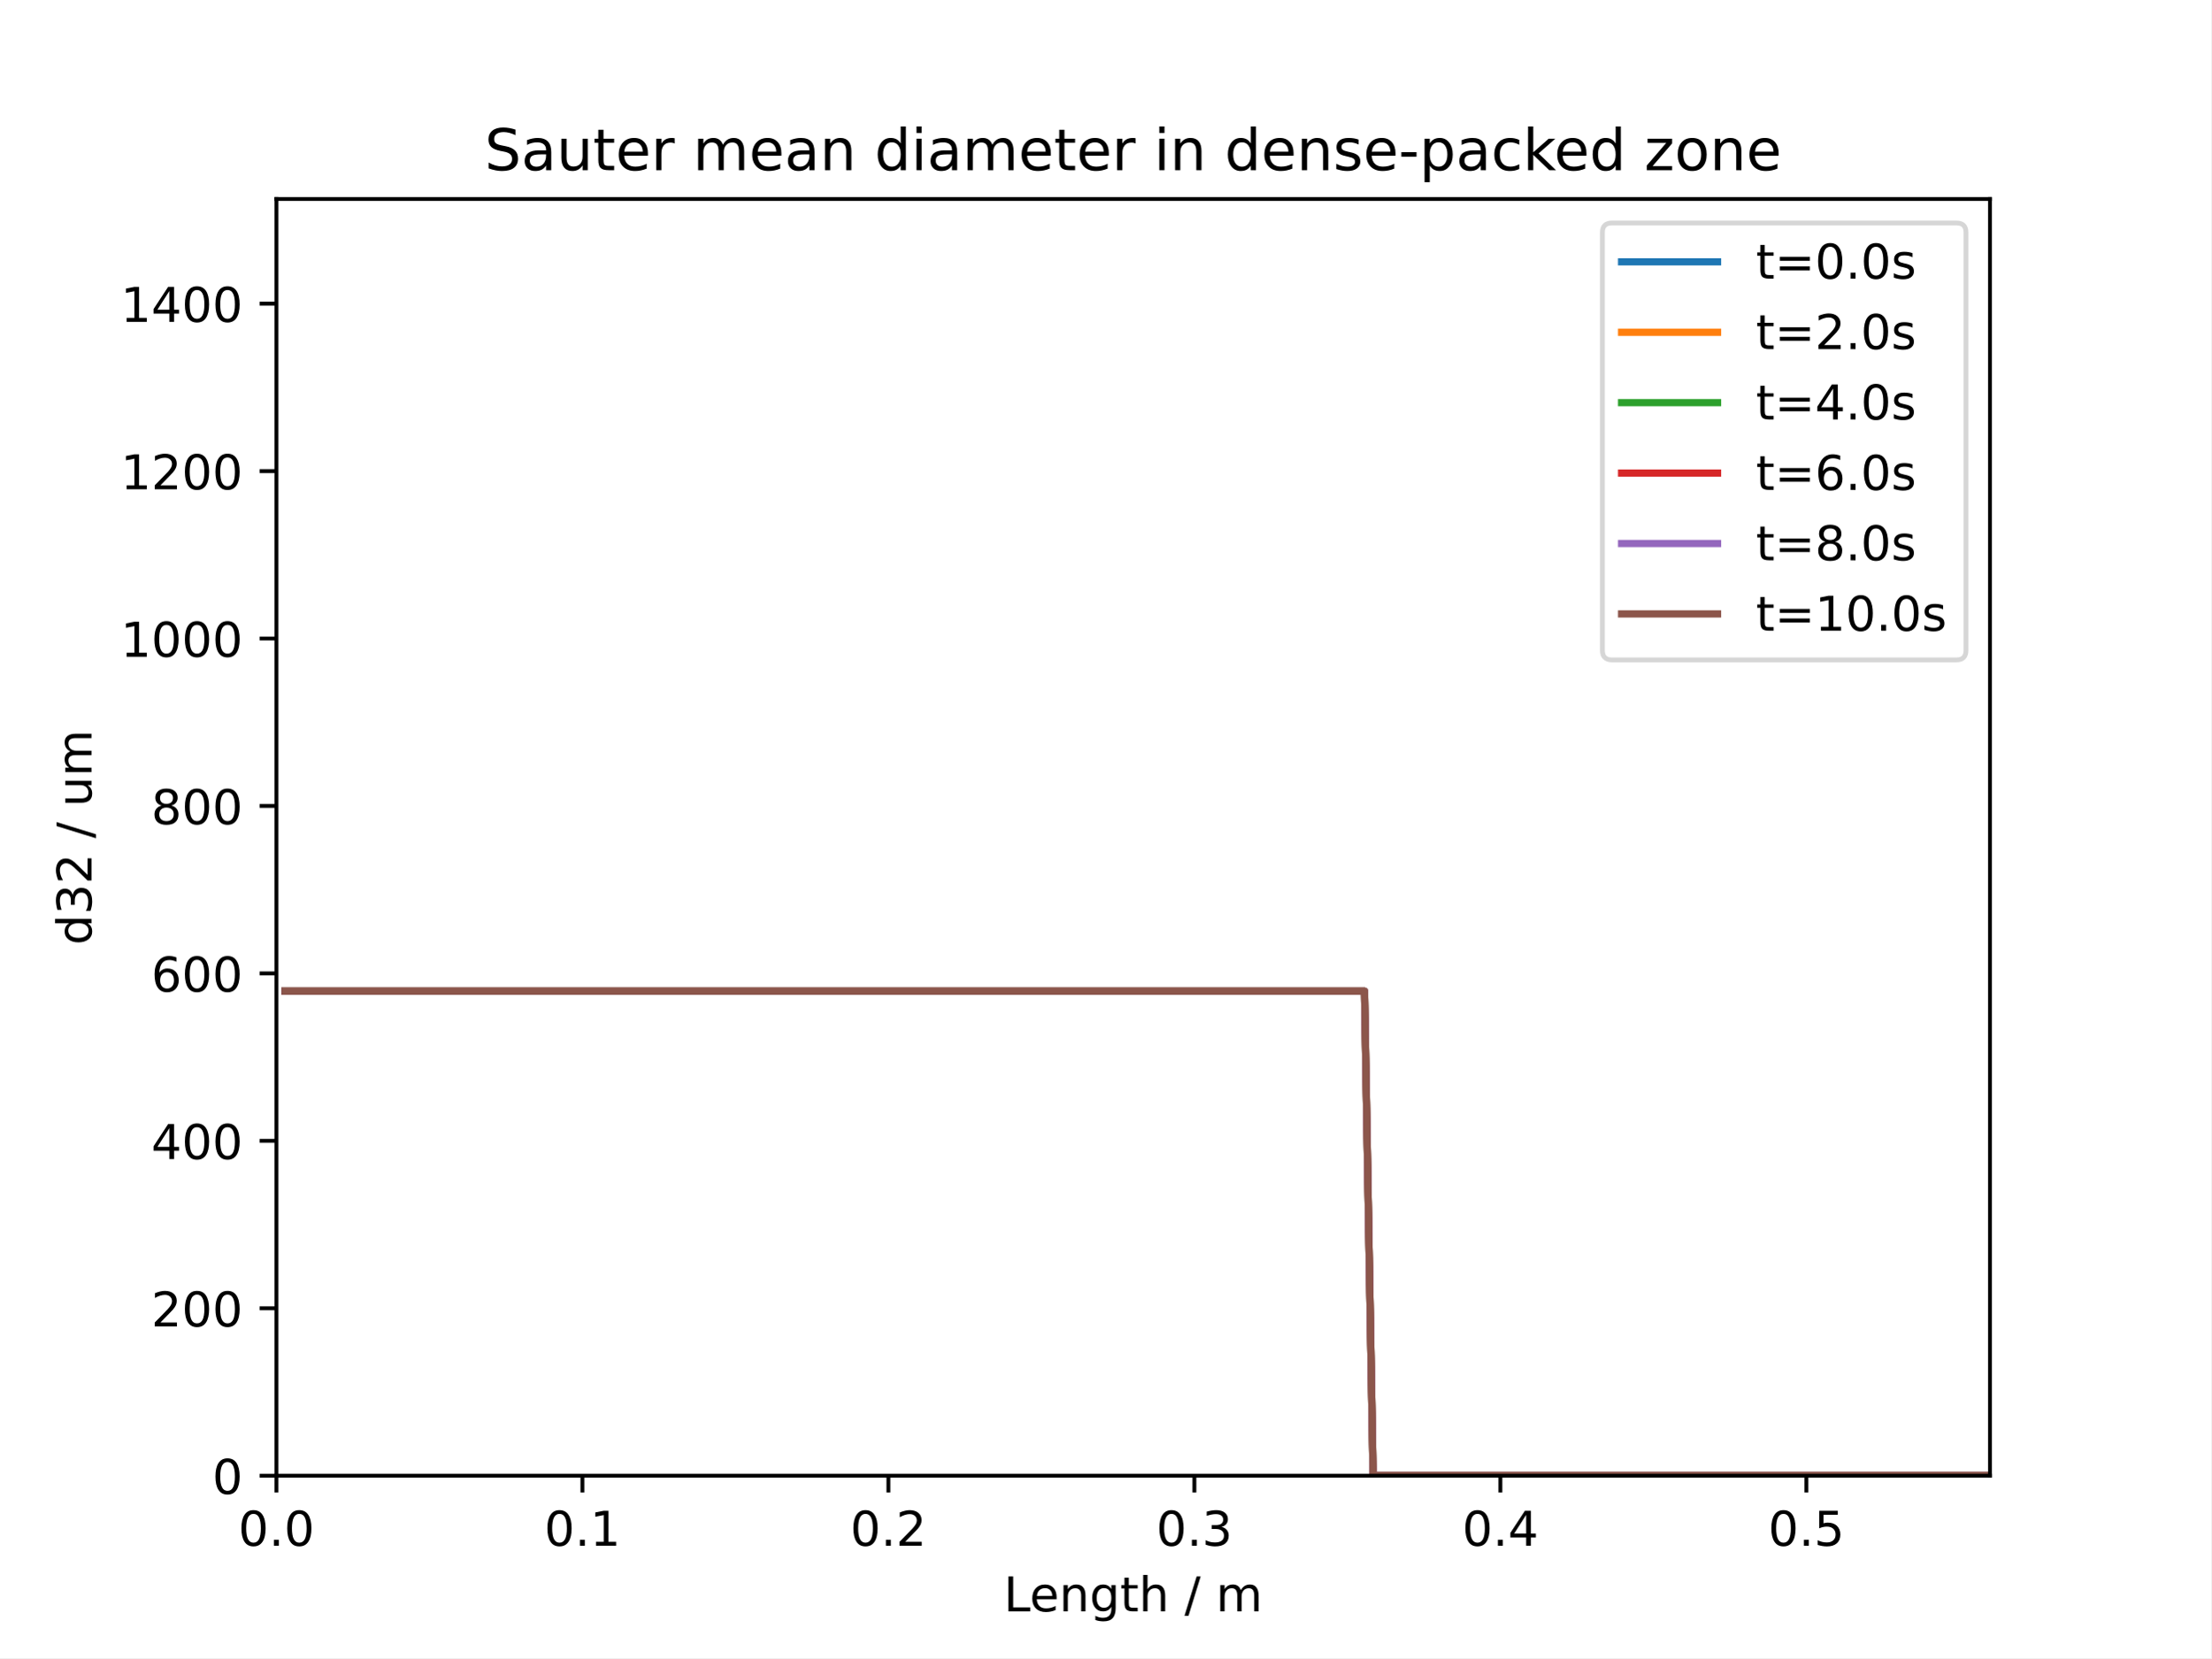
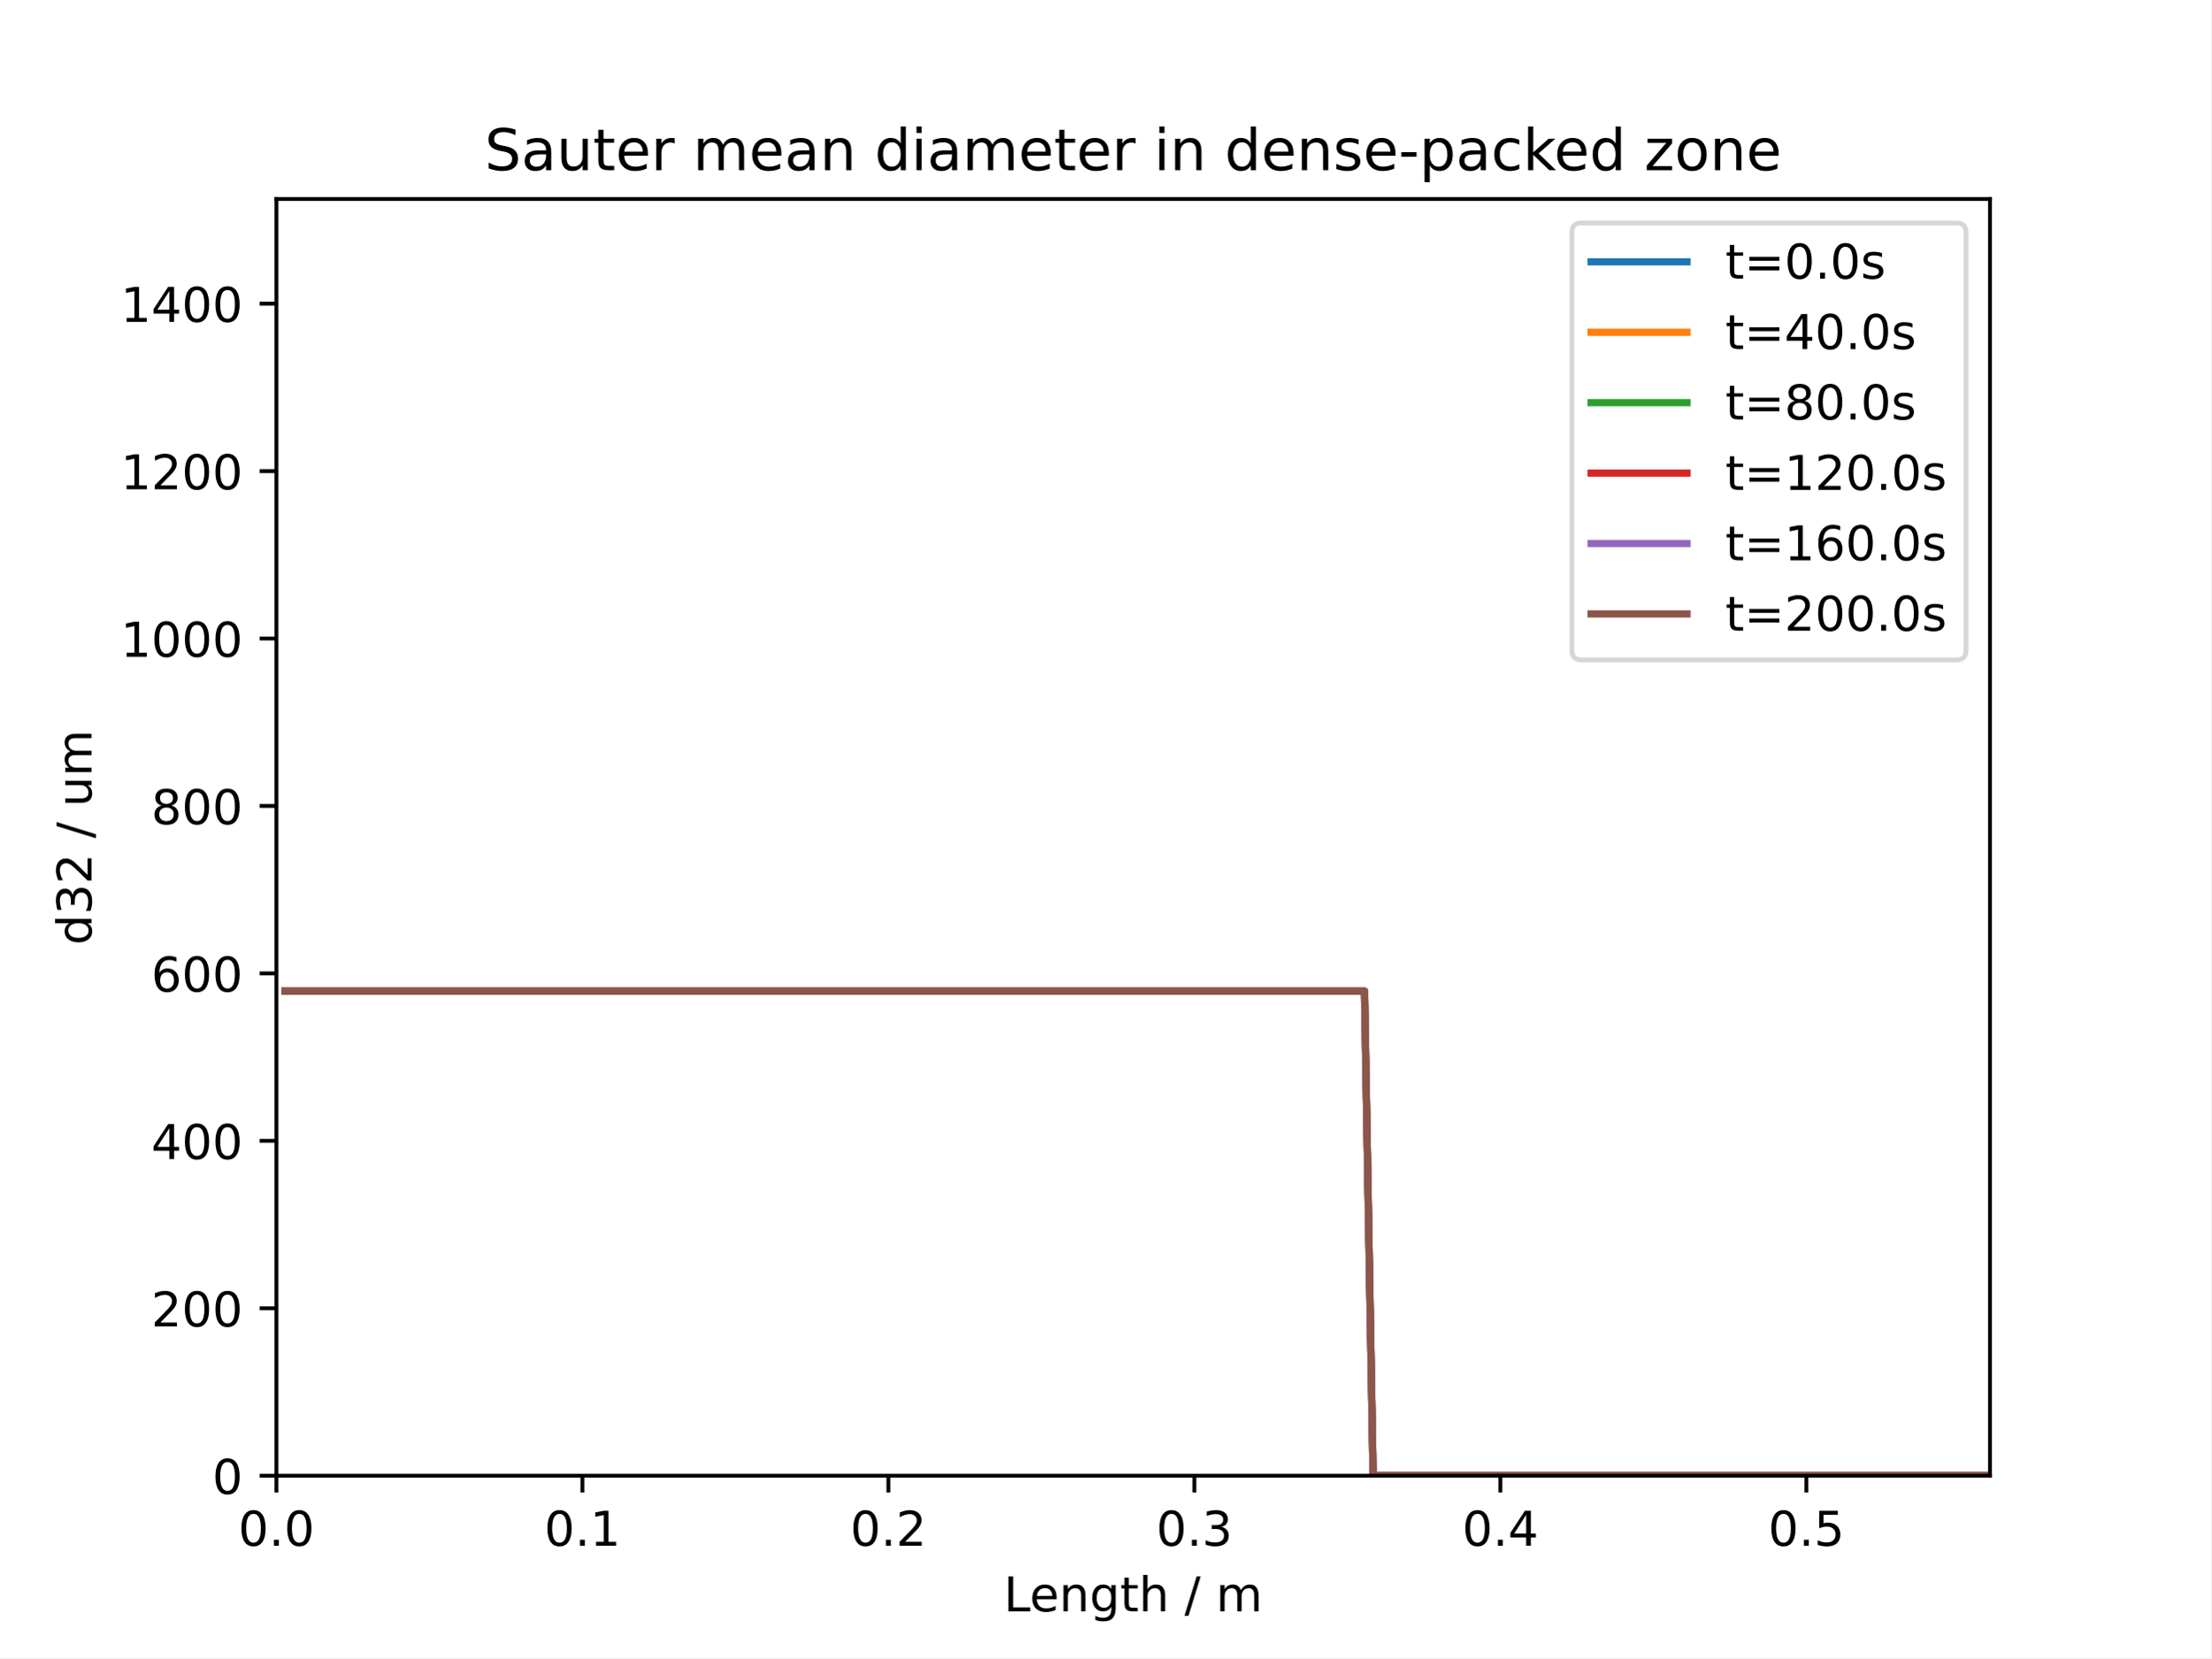
<svg xmlns="http://www.w3.org/2000/svg" xmlns:xlink="http://www.w3.org/1999/xlink" width="460.8pt" height="345.6pt" viewBox="0 0 460.8 345.6" version="1.1">
  <defs>
    <style type="text/css">*{stroke-linejoin: round; stroke-linecap: butt}</style>
  </defs>
  <g id="figure_1">
    <g id="patch_1">
      <path d="M 0 345.6  L 460.8 345.6  L 460.8 0  L 0 0  z " style="fill: #ffffff" />
    </g>
    <g id="axes_1">
      <g id="patch_2">
        <path d="M 57.6 307.584  L 414.72 307.584  L 414.72 41.472  L 57.6 41.472  z " style="fill: #ffffff" />
      </g>
      <g id="matplotlib.axis_1">
        <g id="xtick_1">
          <g id="line2d_1">
            <defs>
-               <path id="mfa305359f3" d="M 0 0  L 0 3.5  " style="stroke: #000000; stroke-width: 0.8" />
+               <path id="m30da21febd" d="M 0 0  L 0 3.5  " style="stroke: #000000; stroke-width: 0.8" />
            </defs>
            <g>
-               <use xlink:href="#mfa305359f3" x="57.6" y="307.584" style="stroke: #000000; stroke-width: 0.8" />
+               <use xlink:href="#m30da21febd" x="57.6" y="307.584" style="stroke: #000000; stroke-width: 0.8" />
            </g>
          </g>
          <g id="text_1">
            <g transform="translate(49.64844 322.1824) scale(0.1 -0.1)">
              <defs>
                <path id="DejaVuSans-30" d="M 2034 4250  Q 1547 4250 1301 3770  Q 1056 3291 1056 2328  Q 1056 1369 1301 889  Q 1547 409 2034 409  Q 2525 409 2770 889  Q 3016 1369 3016 2328  Q 3016 3291 2770 3770  Q 2525 4250 2034 4250  z M 2034 4750  Q 2819 4750 3233 4129  Q 3647 3509 3647 2328  Q 3647 1150 3233 529  Q 2819 -91 2034 -91  Q 1250 -91 836 529  Q 422 1150 422 2328  Q 422 3509 836 4129  Q 1250 4750 2034 4750  z " transform="scale(0.015625)" />
                <path id="DejaVuSans-2e" d="M 684 794  L 1344 794  L 1344 0  L 684 0  L 684 794  z " transform="scale(0.015625)" />
              </defs>
              <use xlink:href="#DejaVuSans-30" />
              <use xlink:href="#DejaVuSans-2e" x="63.623" />
              <use xlink:href="#DejaVuSans-30" x="95.41" />
            </g>
          </g>
        </g>
        <g id="xtick_2">
          <g id="line2d_2">
            <g>
-               <use xlink:href="#mfa305359f3" x="121.371" y="307.584" style="stroke: #000000; stroke-width: 0.8" />
+               <use xlink:href="#m30da21febd" x="121.371" y="307.584" style="stroke: #000000; stroke-width: 0.8" />
            </g>
          </g>
          <g id="text_2">
            <g transform="translate(113.4199 322.1824) scale(0.1 -0.1)">
              <defs>
                <path id="DejaVuSans-31" d="M 794 531  L 1825 531  L 1825 4091  L 703 3866  L 703 4441  L 1819 4666  L 2450 4666  L 2450 531  L 3481 531  L 3481 0  L 794 0  L 794 531  z " transform="scale(0.015625)" />
              </defs>
              <use xlink:href="#DejaVuSans-30" />
              <use xlink:href="#DejaVuSans-2e" x="63.623" />
              <use xlink:href="#DejaVuSans-31" x="95.41" />
            </g>
          </g>
        </g>
        <g id="xtick_3">
          <g id="line2d_3">
            <g>
-               <use xlink:href="#mfa305359f3" x="185.143" y="307.584" style="stroke: #000000; stroke-width: 0.8" />
+               <use xlink:href="#m30da21febd" x="185.143" y="307.584" style="stroke: #000000; stroke-width: 0.8" />
            </g>
          </g>
          <g id="text_3">
            <g transform="translate(177.1913 322.1824) scale(0.1 -0.1)">
              <defs>
                <path id="DejaVuSans-32" d="M 1228 531  L 3431 531  L 3431 0  L 469 0  L 469 531  Q 828 903 1448 1529  Q 2069 2156 2228 2338  Q 2531 2678 2651 2914  Q 2772 3150 2772 3378  Q 2772 3750 2511 3984  Q 2250 4219 1831 4219  Q 1534 4219 1204 4116  Q 875 4013 500 3803  L 500 4441  Q 881 4594 1212 4672  Q 1544 4750 1819 4750  Q 2544 4750 2975 4387  Q 3406 4025 3406 3419  Q 3406 3131 3298 2873  Q 3191 2616 2906 2266  Q 2828 2175 2409 1742  Q 1991 1309 1228 531  z " transform="scale(0.015625)" />
              </defs>
              <use xlink:href="#DejaVuSans-30" />
              <use xlink:href="#DejaVuSans-2e" x="63.623" />
              <use xlink:href="#DejaVuSans-32" x="95.41" />
            </g>
          </g>
        </g>
        <g id="xtick_4">
          <g id="line2d_4">
            <g>
-               <use xlink:href="#mfa305359f3" x="248.914" y="307.584" style="stroke: #000000; stroke-width: 0.8" />
+               <use xlink:href="#m30da21febd" x="248.914" y="307.584" style="stroke: #000000; stroke-width: 0.8" />
            </g>
          </g>
          <g id="text_4">
            <g transform="translate(240.9627 322.1824) scale(0.1 -0.1)">
              <defs>
                <path id="DejaVuSans-33" d="M 2597 2516  Q 3050 2419 3304 2112  Q 3559 1806 3559 1356  Q 3559 666 3084 287  Q 2609 -91 1734 -91  Q 1441 -91 1130 -33  Q 819 25 488 141  L 488 750  Q 750 597 1062 519  Q 1375 441 1716 441  Q 2309 441 2620 675  Q 2931 909 2931 1356  Q 2931 1769 2642 2001  Q 2353 2234 1838 2234  L 1294 2234  L 1294 2753  L 1863 2753  Q 2328 2753 2575 2939  Q 2822 3125 2822 3475  Q 2822 3834 2567 4026  Q 2313 4219 1838 4219  Q 1578 4219 1281 4162  Q 984 4106 628 3988  L 628 4550  Q 988 4650 1302 4700  Q 1616 4750 1894 4750  Q 2613 4750 3031 4423  Q 3450 4097 3450 3541  Q 3450 3153 3228 2886  Q 3006 2619 2597 2516  z " transform="scale(0.015625)" />
              </defs>
              <use xlink:href="#DejaVuSans-30" />
              <use xlink:href="#DejaVuSans-2e" x="63.623" />
              <use xlink:href="#DejaVuSans-33" x="95.41" />
            </g>
          </g>
        </g>
        <g id="xtick_5">
          <g id="line2d_5">
            <g>
-               <use xlink:href="#mfa305359f3" x="312.686" y="307.584" style="stroke: #000000; stroke-width: 0.8" />
+               <use xlink:href="#m30da21febd" x="312.686" y="307.584" style="stroke: #000000; stroke-width: 0.8" />
            </g>
          </g>
          <g id="text_5">
            <g transform="translate(304.7342 322.1824) scale(0.1 -0.1)">
              <defs>
                <path id="DejaVuSans-34" d="M 2419 4116  L 825 1625  L 2419 1625  L 2419 4116  z M 2253 4666  L 3047 4666  L 3047 1625  L 3713 1625  L 3713 1100  L 3047 1100  L 3047 0  L 2419 0  L 2419 1100  L 313 1100  L 313 1709  L 2253 4666  z " transform="scale(0.015625)" />
              </defs>
              <use xlink:href="#DejaVuSans-30" />
              <use xlink:href="#DejaVuSans-2e" x="63.623" />
              <use xlink:href="#DejaVuSans-34" x="95.41" />
            </g>
          </g>
        </g>
        <g id="xtick_6">
          <g id="line2d_6">
            <g>
-               <use xlink:href="#mfa305359f3" x="376.457" y="307.584" style="stroke: #000000; stroke-width: 0.8" />
+               <use xlink:href="#m30da21febd" x="376.457" y="307.584" style="stroke: #000000; stroke-width: 0.8" />
            </g>
          </g>
          <g id="text_6">
            <g transform="translate(368.5056 322.1824) scale(0.1 -0.1)">
              <defs>
                <path id="DejaVuSans-35" d="M 691 4666  L 3169 4666  L 3169 4134  L 1269 4134  L 1269 2991  Q 1406 3038 1543 3061  Q 1681 3084 1819 3084  Q 2600 3084 3056 2656  Q 3513 2228 3513 1497  Q 3513 744 3044 326  Q 2575 -91 1722 -91  Q 1428 -91 1123 -41  Q 819 9 494 109  L 494 744  Q 775 591 1075 516  Q 1375 441 1709 441  Q 2250 441 2565 725  Q 2881 1009 2881 1497  Q 2881 1984 2565 2268  Q 2250 2553 1709 2553  Q 1456 2553 1204 2497  Q 953 2441 691 2322  L 691 4666  z " transform="scale(0.015625)" />
              </defs>
              <use xlink:href="#DejaVuSans-30" />
              <use xlink:href="#DejaVuSans-2e" x="63.623" />
              <use xlink:href="#DejaVuSans-35" x="95.41" />
            </g>
          </g>
        </g>
        <g id="text_7">
          <g transform="translate(209.1803 335.8606) scale(0.1 -0.1)">
            <defs>
              <path id="DejaVuSans-4c" d="M 628 4666  L 1259 4666  L 1259 531  L 3531 531  L 3531 0  L 628 0  L 628 4666  z " transform="scale(0.015625)" />
              <path id="DejaVuSans-65" d="M 3597 1894  L 3597 1613  L 953 1613  Q 991 1019 1311 708  Q 1631 397 2203 397  Q 2534 397 2845 478  Q 3156 559 3463 722  L 3463 178  Q 3153 47 2828 -22  Q 2503 -91 2169 -91  Q 1331 -91 842 396  Q 353 884 353 1716  Q 353 2575 817 3079  Q 1281 3584 2069 3584  Q 2775 3584 3186 3129  Q 3597 2675 3597 1894  z M 3022 2063  Q 3016 2534 2758 2815  Q 2500 3097 2075 3097  Q 1594 3097 1305 2825  Q 1016 2553 972 2059  L 3022 2063  z " transform="scale(0.015625)" />
              <path id="DejaVuSans-6e" d="M 3513 2113  L 3513 0  L 2938 0  L 2938 2094  Q 2938 2591 2744 2837  Q 2550 3084 2163 3084  Q 1697 3084 1428 2787  Q 1159 2491 1159 1978  L 1159 0  L 581 0  L 581 3500  L 1159 3500  L 1159 2956  Q 1366 3272 1645 3428  Q 1925 3584 2291 3584  Q 2894 3584 3203 3211  Q 3513 2838 3513 2113  z " transform="scale(0.015625)" />
              <path id="DejaVuSans-67" d="M 2906 1791  Q 2906 2416 2648 2759  Q 2391 3103 1925 3103  Q 1463 3103 1205 2759  Q 947 2416 947 1791  Q 947 1169 1205 825  Q 1463 481 1925 481  Q 2391 481 2648 825  Q 2906 1169 2906 1791  z M 3481 434  Q 3481 -459 3084 -895  Q 2688 -1331 1869 -1331  Q 1566 -1331 1297 -1286  Q 1028 -1241 775 -1147  L 775 -588  Q 1028 -725 1275 -790  Q 1522 -856 1778 -856  Q 2344 -856 2625 -561  Q 2906 -266 2906 331  L 2906 616  Q 2728 306 2450 153  Q 2172 0 1784 0  Q 1141 0 747 490  Q 353 981 353 1791  Q 353 2603 747 3093  Q 1141 3584 1784 3584  Q 2172 3584 2450 3431  Q 2728 3278 2906 2969  L 2906 3500  L 3481 3500  L 3481 434  z " transform="scale(0.015625)" />
              <path id="DejaVuSans-74" d="M 1172 4494  L 1172 3500  L 2356 3500  L 2356 3053  L 1172 3053  L 1172 1153  Q 1172 725 1289 603  Q 1406 481 1766 481  L 2356 481  L 2356 0  L 1766 0  Q 1100 0 847 248  Q 594 497 594 1153  L 594 3053  L 172 3053  L 172 3500  L 594 3500  L 594 4494  L 1172 4494  z " transform="scale(0.015625)" />
              <path id="DejaVuSans-68" d="M 3513 2113  L 3513 0  L 2938 0  L 2938 2094  Q 2938 2591 2744 2837  Q 2550 3084 2163 3084  Q 1697 3084 1428 2787  Q 1159 2491 1159 1978  L 1159 0  L 581 0  L 581 4863  L 1159 4863  L 1159 2956  Q 1366 3272 1645 3428  Q 1925 3584 2291 3584  Q 2894 3584 3203 3211  Q 3513 2838 3513 2113  z " transform="scale(0.015625)" />
              <path id="DejaVuSans-20" transform="scale(0.015625)" />
              <path id="DejaVuSans-2f" d="M 1625 4666  L 2156 4666  L 531 -594  L 0 -594  L 1625 4666  z " transform="scale(0.015625)" />
              <path id="DejaVuSans-6d" d="M 3328 2828  Q 3544 3216 3844 3400  Q 4144 3584 4550 3584  Q 5097 3584 5394 3201  Q 5691 2819 5691 2113  L 5691 0  L 5113 0  L 5113 2094  Q 5113 2597 4934 2840  Q 4756 3084 4391 3084  Q 3944 3084 3684 2787  Q 3425 2491 3425 1978  L 3425 0  L 2847 0  L 2847 2094  Q 2847 2600 2669 2842  Q 2491 3084 2119 3084  Q 1678 3084 1418 2786  Q 1159 2488 1159 1978  L 1159 0  L 581 0  L 581 3500  L 1159 3500  L 1159 2956  Q 1356 3278 1631 3431  Q 1906 3584 2284 3584  Q 2666 3584 2933 3390  Q 3200 3197 3328 2828  z " transform="scale(0.015625)" />
            </defs>
            <use xlink:href="#DejaVuSans-4c" />
            <use xlink:href="#DejaVuSans-65" x="53.963" />
            <use xlink:href="#DejaVuSans-6e" x="115.486" />
            <use xlink:href="#DejaVuSans-67" x="178.865" />
            <use xlink:href="#DejaVuSans-74" x="242.342" />
            <use xlink:href="#DejaVuSans-68" x="281.551" />
            <use xlink:href="#DejaVuSans-20" x="344.93" />
            <use xlink:href="#DejaVuSans-2f" x="376.717" />
            <use xlink:href="#DejaVuSans-20" x="410.408" />
            <use xlink:href="#DejaVuSans-6d" x="442.195" />
          </g>
        </g>
      </g>
      <g id="matplotlib.axis_2">
        <g id="ytick_1">
          <g id="line2d_7">
            <defs>
-               <path id="m531a32a54c" d="M 0 0  L -3.5 0  " style="stroke: #000000; stroke-width: 0.8" />
+               <path id="mb4cc6df558" d="M 0 0  L -3.5 0  " style="stroke: #000000; stroke-width: 0.8" />
            </defs>
            <g>
-               <use xlink:href="#m531a32a54c" x="57.6" y="307.584" style="stroke: #000000; stroke-width: 0.8" />
+               <use xlink:href="#mb4cc6df558" x="57.6" y="307.584" style="stroke: #000000; stroke-width: 0.8" />
            </g>
          </g>
          <g id="text_8">
            <g transform="translate(44.2375 311.3832) scale(0.1 -0.1)">
              <use xlink:href="#DejaVuSans-30" />
            </g>
          </g>
        </g>
        <g id="ytick_2">
          <g id="line2d_8">
            <g>
-               <use xlink:href="#m531a32a54c" x="57.6" y="272.684" style="stroke: #000000; stroke-width: 0.8" />
+               <use xlink:href="#mb4cc6df558" x="57.6" y="272.684" style="stroke: #000000; stroke-width: 0.8" />
            </g>
          </g>
          <g id="text_9">
            <g transform="translate(31.5125 276.4833) scale(0.1 -0.1)">
              <use xlink:href="#DejaVuSans-32" />
              <use xlink:href="#DejaVuSans-30" x="63.623" />
              <use xlink:href="#DejaVuSans-30" x="127.246" />
            </g>
          </g>
        </g>
        <g id="ytick_3">
          <g id="line2d_9">
            <g>
-               <use xlink:href="#m531a32a54c" x="57.6" y="237.784" style="stroke: #000000; stroke-width: 0.8" />
+               <use xlink:href="#mb4cc6df558" x="57.6" y="237.784" style="stroke: #000000; stroke-width: 0.8" />
            </g>
          </g>
          <g id="text_10">
            <g transform="translate(31.5125 241.5833) scale(0.1 -0.1)">
              <use xlink:href="#DejaVuSans-34" />
              <use xlink:href="#DejaVuSans-30" x="63.623" />
              <use xlink:href="#DejaVuSans-30" x="127.246" />
            </g>
          </g>
        </g>
        <g id="ytick_4">
          <g id="line2d_10">
            <g>
-               <use xlink:href="#m531a32a54c" x="57.6" y="202.884" style="stroke: #000000; stroke-width: 0.8" />
+               <use xlink:href="#mb4cc6df558" x="57.6" y="202.884" style="stroke: #000000; stroke-width: 0.8" />
            </g>
          </g>
          <g id="text_11">
            <g transform="translate(31.5125 206.6834) scale(0.1 -0.1)">
              <defs>
                <path id="DejaVuSans-36" d="M 2113 2584  Q 1688 2584 1439 2293  Q 1191 2003 1191 1497  Q 1191 994 1439 701  Q 1688 409 2113 409  Q 2538 409 2786 701  Q 3034 994 3034 1497  Q 3034 2003 2786 2293  Q 2538 2584 2113 2584  z M 3366 4563  L 3366 3988  Q 3128 4100 2886 4159  Q 2644 4219 2406 4219  Q 1781 4219 1451 3797  Q 1122 3375 1075 2522  Q 1259 2794 1537 2939  Q 1816 3084 2150 3084  Q 2853 3084 3261 2657  Q 3669 2231 3669 1497  Q 3669 778 3244 343  Q 2819 -91 2113 -91  Q 1303 -91 875 529  Q 447 1150 447 2328  Q 447 3434 972 4092  Q 1497 4750 2381 4750  Q 2619 4750 2861 4703  Q 3103 4656 3366 4563  z " transform="scale(0.015625)" />
              </defs>
              <use xlink:href="#DejaVuSans-36" />
              <use xlink:href="#DejaVuSans-30" x="63.623" />
              <use xlink:href="#DejaVuSans-30" x="127.246" />
            </g>
          </g>
        </g>
        <g id="ytick_5">
          <g id="line2d_11">
            <g>
-               <use xlink:href="#m531a32a54c" x="57.6" y="167.984" style="stroke: #000000; stroke-width: 0.8" />
+               <use xlink:href="#mb4cc6df558" x="57.6" y="167.984" style="stroke: #000000; stroke-width: 0.8" />
            </g>
          </g>
          <g id="text_12">
            <g transform="translate(31.5125 171.7835) scale(0.1 -0.1)">
              <defs>
                <path id="DejaVuSans-38" d="M 2034 2216  Q 1584 2216 1326 1975  Q 1069 1734 1069 1313  Q 1069 891 1326 650  Q 1584 409 2034 409  Q 2484 409 2743 651  Q 3003 894 3003 1313  Q 3003 1734 2745 1975  Q 2488 2216 2034 2216  z M 1403 2484  Q 997 2584 770 2862  Q 544 3141 544 3541  Q 544 4100 942 4425  Q 1341 4750 2034 4750  Q 2731 4750 3128 4425  Q 3525 4100 3525 3541  Q 3525 3141 3298 2862  Q 3072 2584 2669 2484  Q 3125 2378 3379 2068  Q 3634 1759 3634 1313  Q 3634 634 3220 271  Q 2806 -91 2034 -91  Q 1263 -91 848 271  Q 434 634 434 1313  Q 434 1759 690 2068  Q 947 2378 1403 2484  z M 1172 3481  Q 1172 3119 1398 2916  Q 1625 2713 2034 2713  Q 2441 2713 2670 2916  Q 2900 3119 2900 3481  Q 2900 3844 2670 4047  Q 2441 4250 2034 4250  Q 1625 4250 1398 4047  Q 1172 3844 1172 3481  z " transform="scale(0.015625)" />
              </defs>
              <use xlink:href="#DejaVuSans-38" />
              <use xlink:href="#DejaVuSans-30" x="63.623" />
              <use xlink:href="#DejaVuSans-30" x="127.246" />
            </g>
          </g>
        </g>
        <g id="ytick_6">
          <g id="line2d_12">
            <g>
-               <use xlink:href="#m531a32a54c" x="57.6" y="133.084" style="stroke: #000000; stroke-width: 0.8" />
+               <use xlink:href="#mb4cc6df558" x="57.6" y="133.084" style="stroke: #000000; stroke-width: 0.8" />
            </g>
          </g>
          <g id="text_13">
            <g transform="translate(25.15 136.8835) scale(0.1 -0.1)">
              <use xlink:href="#DejaVuSans-31" />
              <use xlink:href="#DejaVuSans-30" x="63.623" />
              <use xlink:href="#DejaVuSans-30" x="127.246" />
              <use xlink:href="#DejaVuSans-30" x="190.869" />
            </g>
          </g>
        </g>
        <g id="ytick_7">
          <g id="line2d_13">
            <g>
-               <use xlink:href="#m531a32a54c" x="57.6" y="98.184" style="stroke: #000000; stroke-width: 0.8" />
+               <use xlink:href="#mb4cc6df558" x="57.6" y="98.184" style="stroke: #000000; stroke-width: 0.8" />
            </g>
          </g>
          <g id="text_14">
            <g transform="translate(25.15 101.9836) scale(0.1 -0.1)">
              <use xlink:href="#DejaVuSans-31" />
              <use xlink:href="#DejaVuSans-32" x="63.623" />
              <use xlink:href="#DejaVuSans-30" x="127.246" />
              <use xlink:href="#DejaVuSans-30" x="190.869" />
            </g>
          </g>
        </g>
        <g id="ytick_8">
          <g id="line2d_14">
            <g>
-               <use xlink:href="#m531a32a54c" x="57.6" y="63.284" style="stroke: #000000; stroke-width: 0.8" />
+               <use xlink:href="#mb4cc6df558" x="57.6" y="63.284" style="stroke: #000000; stroke-width: 0.8" />
            </g>
          </g>
          <g id="text_15">
            <g transform="translate(25.15 67.08368) scale(0.1 -0.1)">
              <use xlink:href="#DejaVuSans-31" />
              <use xlink:href="#DejaVuSans-34" x="63.623" />
              <use xlink:href="#DejaVuSans-30" x="127.246" />
              <use xlink:href="#DejaVuSans-30" x="190.869" />
            </g>
          </g>
        </g>
        <g id="text_16">
          <g transform="translate(19.07031 196.9663) rotate(-90) scale(0.1 -0.1)">
            <defs>
              <path id="DejaVuSans-64" d="M 2906 2969  L 2906 4863  L 3481 4863  L 3481 0  L 2906 0  L 2906 525  Q 2725 213 2448 61  Q 2172 -91 1784 -91  Q 1150 -91 751 415  Q 353 922 353 1747  Q 353 2572 751 3078  Q 1150 3584 1784 3584  Q 2172 3584 2448 3432  Q 2725 3281 2906 2969  z M 947 1747  Q 947 1113 1208 752  Q 1469 391 1925 391  Q 2381 391 2643 752  Q 2906 1113 2906 1747  Q 2906 2381 2643 2742  Q 2381 3103 1925 3103  Q 1469 3103 1208 2742  Q 947 2381 947 1747  z " transform="scale(0.015625)" />
              <path id="DejaVuSans-75" d="M 544 1381  L 544 3500  L 1119 3500  L 1119 1403  Q 1119 906 1312 657  Q 1506 409 1894 409  Q 2359 409 2629 706  Q 2900 1003 2900 1516  L 2900 3500  L 3475 3500  L 3475 0  L 2900 0  L 2900 538  Q 2691 219 2414 64  Q 2138 -91 1772 -91  Q 1169 -91 856 284  Q 544 659 544 1381  z M 1991 3584  L 1991 3584  z " transform="scale(0.015625)" />
            </defs>
            <use xlink:href="#DejaVuSans-64" />
            <use xlink:href="#DejaVuSans-33" x="63.477" />
            <use xlink:href="#DejaVuSans-32" x="127.1" />
            <use xlink:href="#DejaVuSans-20" x="190.723" />
            <use xlink:href="#DejaVuSans-2f" x="222.51" />
            <use xlink:href="#DejaVuSans-20" x="256.201" />
            <use xlink:href="#DejaVuSans-75" x="287.988" />
            <use xlink:href="#DejaVuSans-6d" x="351.367" />
          </g>
        </g>
      </g>
      <g id="line2d_15">
-         <path d="M 59.386 206.595  L 284.371 206.595  L 286.157 307.584  L 414.72 307.584  L 414.72 307.584  " clip-path="url(#p146f158211)" style="fill: none; stroke: #1f77b4; stroke-width: 1.5; stroke-linecap: square" />
+         <path d="M 59.386 206.595  L 284.371 206.595  L 286.157 307.584  L 414.72 307.584  L 414.72 307.584  " clip-path="url(#pc0095e829c)" style="fill: none; stroke: #1f77b4; stroke-width: 1.5; stroke-linecap: square" />
      </g>
      <g id="line2d_16">
-         <path d="M 59.386 206.595  L 284.371 206.595  L 286.157 307.584  L 414.72 307.584  L 414.72 307.584  " clip-path="url(#p146f158211)" style="fill: none; stroke: #ff7f0e; stroke-width: 1.5; stroke-linecap: square" />
+         <path d="M 59.386 206.595  L 284.371 206.595  L 286.157 307.584  L 414.72 307.584  L 414.72 307.584  " clip-path="url(#pc0095e829c)" style="fill: none; stroke: #ff7f0e; stroke-width: 1.5; stroke-linecap: square" />
      </g>
      <g id="line2d_17">
-         <path d="M 59.386 206.595  L 284.371 206.595  L 286.157 307.584  L 414.72 307.584  L 414.72 307.584  " clip-path="url(#p146f158211)" style="fill: none; stroke: #2ca02c; stroke-width: 1.5; stroke-linecap: square" />
+         <path d="M 59.386 206.595  L 284.371 206.595  L 286.157 307.584  L 414.72 307.584  L 414.72 307.584  " clip-path="url(#pc0095e829c)" style="fill: none; stroke: #2ca02c; stroke-width: 1.5; stroke-linecap: square" />
      </g>
      <g id="line2d_18">
-         <path d="M 59.386 206.595  L 284.371 206.595  L 286.157 307.584  L 414.72 307.584  L 414.72 307.584  " clip-path="url(#p146f158211)" style="fill: none; stroke: #d62728; stroke-width: 1.5; stroke-linecap: square" />
+         <path d="M 59.386 206.595  L 284.371 206.595  L 286.157 307.584  L 414.72 307.584  L 414.72 307.584  " clip-path="url(#pc0095e829c)" style="fill: none; stroke: #d62728; stroke-width: 1.5; stroke-linecap: square" />
      </g>
      <g id="line2d_19">
-         <path d="M 59.386 206.595  L 284.371 206.595  L 286.157 307.584  L 414.72 307.584  L 414.72 307.584  " clip-path="url(#p146f158211)" style="fill: none; stroke: #9467bd; stroke-width: 1.5; stroke-linecap: square" />
+         <path d="M 59.386 206.595  L 284.371 206.595  L 286.157 307.584  L 414.72 307.584  L 414.72 307.584  " clip-path="url(#pc0095e829c)" style="fill: none; stroke: #9467bd; stroke-width: 1.5; stroke-linecap: square" />
      </g>
      <g id="line2d_20">
-         <path d="M 59.386 206.595  L 284.371 206.595  L 286.157 307.584  L 414.72 307.584  L 414.72 307.584  " clip-path="url(#p146f158211)" style="fill: none; stroke: #8c564b; stroke-width: 1.5; stroke-linecap: square" />
+         <path d="M 59.386 206.595  L 284.371 206.595  L 286.157 307.584  L 414.72 307.584  L 414.72 307.584  " clip-path="url(#pc0095e829c)" style="fill: none; stroke: #8c564b; stroke-width: 1.5; stroke-linecap: square" />
      </g>
      <g id="patch_3">
        <path d="M 57.6 307.584  L 57.6 41.472  " style="fill: none; stroke: #000000; stroke-width: 0.8; stroke-linejoin: miter; stroke-linecap: square" />
      </g>
      <g id="patch_4">
        <path d="M 414.72 307.584  L 414.72 41.472  " style="fill: none; stroke: #000000; stroke-width: 0.8; stroke-linejoin: miter; stroke-linecap: square" />
      </g>
      <g id="patch_5">
        <path d="M 57.6 307.584  L 414.72 307.584  " style="fill: none; stroke: #000000; stroke-width: 0.8; stroke-linejoin: miter; stroke-linecap: square" />
      </g>
      <g id="patch_6">
        <path d="M 57.6 41.472  L 414.72 41.472  " style="fill: none; stroke: #000000; stroke-width: 0.8; stroke-linejoin: miter; stroke-linecap: square" />
      </g>
      <g id="text_17">
        <g transform="translate(100.9988 35.472) scale(0.12 -0.12)">
          <defs>
            <path id="DejaVuSans-53" d="M 3425 4513  L 3425 3897  Q 3066 4069 2747 4153  Q 2428 4238 2131 4238  Q 1616 4238 1336 4038  Q 1056 3838 1056 3469  Q 1056 3159 1242 3001  Q 1428 2844 1947 2747  L 2328 2669  Q 3034 2534 3370 2195  Q 3706 1856 3706 1288  Q 3706 609 3251 259  Q 2797 -91 1919 -91  Q 1588 -91 1214 -16  Q 841 59 441 206  L 441 856  Q 825 641 1194 531  Q 1563 422 1919 422  Q 2459 422 2753 634  Q 3047 847 3047 1241  Q 3047 1584 2836 1778  Q 2625 1972 2144 2069  L 1759 2144  Q 1053 2284 737 2584  Q 422 2884 422 3419  Q 422 4038 858 4394  Q 1294 4750 2059 4750  Q 2388 4750 2728 4690  Q 3069 4631 3425 4513  z " transform="scale(0.015625)" />
            <path id="DejaVuSans-61" d="M 2194 1759  Q 1497 1759 1228 1600  Q 959 1441 959 1056  Q 959 750 1161 570  Q 1363 391 1709 391  Q 2188 391 2477 730  Q 2766 1069 2766 1631  L 2766 1759  L 2194 1759  z M 3341 1997  L 3341 0  L 2766 0  L 2766 531  Q 2569 213 2275 61  Q 1981 -91 1556 -91  Q 1019 -91 701 211  Q 384 513 384 1019  Q 384 1609 779 1909  Q 1175 2209 1959 2209  L 2766 2209  L 2766 2266  Q 2766 2663 2505 2880  Q 2244 3097 1772 3097  Q 1472 3097 1187 3025  Q 903 2953 641 2809  L 641 3341  Q 956 3463 1253 3523  Q 1550 3584 1831 3584  Q 2591 3584 2966 3190  Q 3341 2797 3341 1997  z " transform="scale(0.015625)" />
            <path id="DejaVuSans-72" d="M 2631 2963  Q 2534 3019 2420 3045  Q 2306 3072 2169 3072  Q 1681 3072 1420 2755  Q 1159 2438 1159 1844  L 1159 0  L 581 0  L 581 3500  L 1159 3500  L 1159 2956  Q 1341 3275 1631 3429  Q 1922 3584 2338 3584  Q 2397 3584 2469 3576  Q 2541 3569 2628 3553  L 2631 2963  z " transform="scale(0.015625)" />
            <path id="DejaVuSans-69" d="M 603 3500  L 1178 3500  L 1178 0  L 603 0  L 603 3500  z M 603 4863  L 1178 4863  L 1178 4134  L 603 4134  L 603 4863  z " transform="scale(0.015625)" />
            <path id="DejaVuSans-73" d="M 2834 3397  L 2834 2853  Q 2591 2978 2328 3040  Q 2066 3103 1784 3103  Q 1356 3103 1142 2972  Q 928 2841 928 2578  Q 928 2378 1081 2264  Q 1234 2150 1697 2047  L 1894 2003  Q 2506 1872 2764 1633  Q 3022 1394 3022 966  Q 3022 478 2636 193  Q 2250 -91 1575 -91  Q 1294 -91 989 -36  Q 684 19 347 128  L 347 722  Q 666 556 975 473  Q 1284 391 1588 391  Q 1994 391 2212 530  Q 2431 669 2431 922  Q 2431 1156 2273 1281  Q 2116 1406 1581 1522  L 1381 1569  Q 847 1681 609 1914  Q 372 2147 372 2553  Q 372 3047 722 3315  Q 1072 3584 1716 3584  Q 2034 3584 2315 3537  Q 2597 3491 2834 3397  z " transform="scale(0.015625)" />
            <path id="DejaVuSans-2d" d="M 313 2009  L 1997 2009  L 1997 1497  L 313 1497  L 313 2009  z " transform="scale(0.015625)" />
            <path id="DejaVuSans-70" d="M 1159 525  L 1159 -1331  L 581 -1331  L 581 3500  L 1159 3500  L 1159 2969  Q 1341 3281 1617 3432  Q 1894 3584 2278 3584  Q 2916 3584 3314 3078  Q 3713 2572 3713 1747  Q 3713 922 3314 415  Q 2916 -91 2278 -91  Q 1894 -91 1617 61  Q 1341 213 1159 525  z M 3116 1747  Q 3116 2381 2855 2742  Q 2594 3103 2138 3103  Q 1681 3103 1420 2742  Q 1159 2381 1159 1747  Q 1159 1113 1420 752  Q 1681 391 2138 391  Q 2594 391 2855 752  Q 3116 1113 3116 1747  z " transform="scale(0.015625)" />
            <path id="DejaVuSans-63" d="M 3122 3366  L 3122 2828  Q 2878 2963 2633 3030  Q 2388 3097 2138 3097  Q 1578 3097 1268 2742  Q 959 2388 959 1747  Q 959 1106 1268 751  Q 1578 397 2138 397  Q 2388 397 2633 464  Q 2878 531 3122 666  L 3122 134  Q 2881 22 2623 -34  Q 2366 -91 2075 -91  Q 1284 -91 818 406  Q 353 903 353 1747  Q 353 2603 823 3093  Q 1294 3584 2113 3584  Q 2378 3584 2631 3529  Q 2884 3475 3122 3366  z " transform="scale(0.015625)" />
            <path id="DejaVuSans-6b" d="M 581 4863  L 1159 4863  L 1159 1991  L 2875 3500  L 3609 3500  L 1753 1863  L 3688 0  L 2938 0  L 1159 1709  L 1159 0  L 581 0  L 581 4863  z " transform="scale(0.015625)" />
            <path id="DejaVuSans-7a" d="M 353 3500  L 3084 3500  L 3084 2975  L 922 459  L 3084 459  L 3084 0  L 275 0  L 275 525  L 2438 3041  L 353 3041  L 353 3500  z " transform="scale(0.015625)" />
            <path id="DejaVuSans-6f" d="M 1959 3097  Q 1497 3097 1228 2736  Q 959 2375 959 1747  Q 959 1119 1226 758  Q 1494 397 1959 397  Q 2419 397 2687 759  Q 2956 1122 2956 1747  Q 2956 2369 2687 2733  Q 2419 3097 1959 3097  z M 1959 3584  Q 2709 3584 3137 3096  Q 3566 2609 3566 1747  Q 3566 888 3137 398  Q 2709 -91 1959 -91  Q 1206 -91 779 398  Q 353 888 353 1747  Q 353 2609 779 3096  Q 1206 3584 1959 3584  z " transform="scale(0.015625)" />
          </defs>
          <use xlink:href="#DejaVuSans-53" />
          <use xlink:href="#DejaVuSans-61" x="63.477" />
          <use xlink:href="#DejaVuSans-75" x="124.756" />
          <use xlink:href="#DejaVuSans-74" x="188.135" />
          <use xlink:href="#DejaVuSans-65" x="227.344" />
          <use xlink:href="#DejaVuSans-72" x="288.867" />
          <use xlink:href="#DejaVuSans-20" x="329.98" />
          <use xlink:href="#DejaVuSans-6d" x="361.768" />
          <use xlink:href="#DejaVuSans-65" x="459.18" />
          <use xlink:href="#DejaVuSans-61" x="520.703" />
          <use xlink:href="#DejaVuSans-6e" x="581.982" />
          <use xlink:href="#DejaVuSans-20" x="645.361" />
          <use xlink:href="#DejaVuSans-64" x="677.148" />
          <use xlink:href="#DejaVuSans-69" x="740.625" />
          <use xlink:href="#DejaVuSans-61" x="768.408" />
          <use xlink:href="#DejaVuSans-6d" x="829.688" />
          <use xlink:href="#DejaVuSans-65" x="927.1" />
          <use xlink:href="#DejaVuSans-74" x="988.623" />
          <use xlink:href="#DejaVuSans-65" x="1027.832" />
          <use xlink:href="#DejaVuSans-72" x="1089.355" />
          <use xlink:href="#DejaVuSans-20" x="1130.469" />
          <use xlink:href="#DejaVuSans-69" x="1162.256" />
          <use xlink:href="#DejaVuSans-6e" x="1190.039" />
          <use xlink:href="#DejaVuSans-20" x="1253.418" />
          <use xlink:href="#DejaVuSans-64" x="1285.205" />
          <use xlink:href="#DejaVuSans-65" x="1348.682" />
          <use xlink:href="#DejaVuSans-6e" x="1410.205" />
          <use xlink:href="#DejaVuSans-73" x="1473.584" />
          <use xlink:href="#DejaVuSans-65" x="1525.684" />
          <use xlink:href="#DejaVuSans-2d" x="1587.207" />
          <use xlink:href="#DejaVuSans-70" x="1623.291" />
          <use xlink:href="#DejaVuSans-61" x="1686.768" />
          <use xlink:href="#DejaVuSans-63" x="1748.047" />
          <use xlink:href="#DejaVuSans-6b" x="1803.027" />
          <use xlink:href="#DejaVuSans-65" x="1857.312" />
          <use xlink:href="#DejaVuSans-64" x="1918.836" />
          <use xlink:href="#DejaVuSans-20" x="1982.312" />
          <use xlink:href="#DejaVuSans-7a" x="2014.1" />
          <use xlink:href="#DejaVuSans-6f" x="2066.59" />
          <use xlink:href="#DejaVuSans-6e" x="2127.771" />
          <use xlink:href="#DejaVuSans-65" x="2191.15" />
        </g>
      </g>
      <g id="legend_1">
        <g id="patch_7">
-           <path d="M 335.945 137.541  L 407.72 137.541  Q 409.72 137.541 409.72 135.541  L 409.72 48.472  Q 409.72 46.472 407.72 46.472  L 335.945 46.472  Q 333.945 46.472 333.945 48.472  L 333.945 135.541  Q 333.945 137.541 335.945 137.541  z " style="fill: #ffffff; opacity: 0.8; stroke: #cccccc; stroke-linejoin: miter" />
+           <path d="M 329.582 137.541  L 407.72 137.541  Q 409.72 137.541 409.72 135.541  L 409.72 48.472  Q 409.72 46.472 407.72 46.472  L 329.582 46.472  Q 327.582 46.472 327.582 48.472  L 327.582 135.541  Q 327.582 137.541 329.582 137.541  z " style="fill: #ffffff; opacity: 0.8; stroke: #cccccc; stroke-linejoin: miter" />
        </g>
        <g id="line2d_21">
-           <path d="M 337.945 54.57  L 347.945 54.57  L 357.945 54.57  " style="fill: none; stroke: #1f77b4; stroke-width: 1.5; stroke-linecap: square" />
+           <path d="M 331.582 54.57  L 341.582 54.57  L 351.582 54.57  " style="fill: none; stroke: #1f77b4; stroke-width: 1.5; stroke-linecap: square" />
        </g>
        <g id="text_18">
-           <g transform="translate(365.945 58.07044) scale(0.1 -0.1)">
+           <g transform="translate(359.5825 58.07044) scale(0.1 -0.1)">
            <defs>
              <path id="DejaVuSans-3d" d="M 678 2906  L 4684 2906  L 4684 2381  L 678 2381  L 678 2906  z M 678 1631  L 4684 1631  L 4684 1100  L 678 1100  L 678 1631  z " transform="scale(0.015625)" />
            </defs>
            <use xlink:href="#DejaVuSans-74" />
            <use xlink:href="#DejaVuSans-3d" x="39.209" />
            <use xlink:href="#DejaVuSans-30" x="122.998" />
            <use xlink:href="#DejaVuSans-2e" x="186.621" />
            <use xlink:href="#DejaVuSans-30" x="218.408" />
            <use xlink:href="#DejaVuSans-73" x="282.031" />
          </g>
        </g>
        <g id="line2d_22">
-           <path d="M 337.945 69.249  L 347.945 69.249  L 357.945 69.249  " style="fill: none; stroke: #ff7f0e; stroke-width: 1.5; stroke-linecap: square" />
+           <path d="M 331.582 69.249  L 341.582 69.249  L 351.582 69.249  " style="fill: none; stroke: #ff7f0e; stroke-width: 1.5; stroke-linecap: square" />
        </g>
        <g id="text_19">
-           <g transform="translate(365.945 72.74856) scale(0.1 -0.1)">
-             <use xlink:href="#DejaVuSans-74" />
-             <use xlink:href="#DejaVuSans-3d" x="39.209" />
-             <use xlink:href="#DejaVuSans-32" x="122.998" />
-             <use xlink:href="#DejaVuSans-2e" x="186.621" />
-             <use xlink:href="#DejaVuSans-30" x="218.408" />
-             <use xlink:href="#DejaVuSans-73" x="282.031" />
-           </g>
-         </g>
-         <g id="line2d_23">
-           <path d="M 337.945 83.927  L 347.945 83.927  L 357.945 83.927  " style="fill: none; stroke: #2ca02c; stroke-width: 1.5; stroke-linecap: square" />
-         </g>
-         <g id="text_20">
-           <g transform="translate(365.945 87.42669) scale(0.1 -0.1)">
+           <g transform="translate(359.5825 72.74856) scale(0.1 -0.1)">
            <use xlink:href="#DejaVuSans-74" />
            <use xlink:href="#DejaVuSans-3d" x="39.209" />
            <use xlink:href="#DejaVuSans-34" x="122.998" />
-             <use xlink:href="#DejaVuSans-2e" x="186.621" />
-             <use xlink:href="#DejaVuSans-30" x="218.408" />
-             <use xlink:href="#DejaVuSans-73" x="282.031" />
-           </g>
-         </g>
-         <g id="line2d_24">
-           <path d="M 337.945 98.605  L 347.945 98.605  L 357.945 98.605  " style="fill: none; stroke: #d62728; stroke-width: 1.5; stroke-linecap: square" />
-         </g>
-         <g id="text_21">
-           <g transform="translate(365.945 102.1048) scale(0.1 -0.1)">
-             <use xlink:href="#DejaVuSans-74" />
-             <use xlink:href="#DejaVuSans-3d" x="39.209" />
-             <use xlink:href="#DejaVuSans-36" x="122.998" />
-             <use xlink:href="#DejaVuSans-2e" x="186.621" />
-             <use xlink:href="#DejaVuSans-30" x="218.408" />
-             <use xlink:href="#DejaVuSans-73" x="282.031" />
-           </g>
-         </g>
-         <g id="line2d_25">
-           <path d="M 337.945 113.283  L 347.945 113.283  L 357.945 113.283  " style="fill: none; stroke: #9467bd; stroke-width: 1.5; stroke-linecap: square" />
-         </g>
-         <g id="text_22">
-           <g transform="translate(365.945 116.7829) scale(0.1 -0.1)">
-             <use xlink:href="#DejaVuSans-74" />
-             <use xlink:href="#DejaVuSans-3d" x="39.209" />
-             <use xlink:href="#DejaVuSans-38" x="122.998" />
-             <use xlink:href="#DejaVuSans-2e" x="186.621" />
-             <use xlink:href="#DejaVuSans-30" x="218.408" />
-             <use xlink:href="#DejaVuSans-73" x="282.031" />
-           </g>
-         </g>
-         <g id="line2d_26">
-           <path d="M 337.945 127.961  L 347.945 127.961  L 357.945 127.961  " style="fill: none; stroke: #8c564b; stroke-width: 1.5; stroke-linecap: square" />
-         </g>
-         <g id="text_23">
-           <g transform="translate(365.945 131.4611) scale(0.1 -0.1)">
-             <use xlink:href="#DejaVuSans-74" />
-             <use xlink:href="#DejaVuSans-3d" x="39.209" />
-             <use xlink:href="#DejaVuSans-31" x="122.998" />
            <use xlink:href="#DejaVuSans-30" x="186.621" />
            <use xlink:href="#DejaVuSans-2e" x="250.244" />
            <use xlink:href="#DejaVuSans-30" x="282.031" />
            <use xlink:href="#DejaVuSans-73" x="345.654" />
          </g>
        </g>
+         <g id="line2d_23">
+           <path d="M 331.582 83.927  L 341.582 83.927  L 351.582 83.927  " style="fill: none; stroke: #2ca02c; stroke-width: 1.5; stroke-linecap: square" />
+         </g>
+         <g id="text_20">
+           <g transform="translate(359.5825 87.42669) scale(0.1 -0.1)">
+             <use xlink:href="#DejaVuSans-74" />
+             <use xlink:href="#DejaVuSans-3d" x="39.209" />
+             <use xlink:href="#DejaVuSans-38" x="122.998" />
+             <use xlink:href="#DejaVuSans-30" x="186.621" />
+             <use xlink:href="#DejaVuSans-2e" x="250.244" />
+             <use xlink:href="#DejaVuSans-30" x="282.031" />
+             <use xlink:href="#DejaVuSans-73" x="345.654" />
+           </g>
+         </g>
+         <g id="line2d_24">
+           <path d="M 331.582 98.605  L 341.582 98.605  L 351.582 98.605  " style="fill: none; stroke: #d62728; stroke-width: 1.5; stroke-linecap: square" />
+         </g>
+         <g id="text_21">
+           <g transform="translate(359.5825 102.1048) scale(0.1 -0.1)">
+             <use xlink:href="#DejaVuSans-74" />
+             <use xlink:href="#DejaVuSans-3d" x="39.209" />
+             <use xlink:href="#DejaVuSans-31" x="122.998" />
+             <use xlink:href="#DejaVuSans-32" x="186.621" />
+             <use xlink:href="#DejaVuSans-30" x="250.244" />
+             <use xlink:href="#DejaVuSans-2e" x="313.867" />
+             <use xlink:href="#DejaVuSans-30" x="345.654" />
+             <use xlink:href="#DejaVuSans-73" x="409.277" />
+           </g>
+         </g>
+         <g id="line2d_25">
+           <path d="M 331.582 113.283  L 341.582 113.283  L 351.582 113.283  " style="fill: none; stroke: #9467bd; stroke-width: 1.5; stroke-linecap: square" />
+         </g>
+         <g id="text_22">
+           <g transform="translate(359.5825 116.7829) scale(0.1 -0.1)">
+             <use xlink:href="#DejaVuSans-74" />
+             <use xlink:href="#DejaVuSans-3d" x="39.209" />
+             <use xlink:href="#DejaVuSans-31" x="122.998" />
+             <use xlink:href="#DejaVuSans-36" x="186.621" />
+             <use xlink:href="#DejaVuSans-30" x="250.244" />
+             <use xlink:href="#DejaVuSans-2e" x="313.867" />
+             <use xlink:href="#DejaVuSans-30" x="345.654" />
+             <use xlink:href="#DejaVuSans-73" x="409.277" />
+           </g>
+         </g>
+         <g id="line2d_26">
+           <path d="M 331.582 127.961  L 341.582 127.961  L 351.582 127.961  " style="fill: none; stroke: #8c564b; stroke-width: 1.5; stroke-linecap: square" />
+         </g>
+         <g id="text_23">
+           <g transform="translate(359.5825 131.4611) scale(0.1 -0.1)">
+             <use xlink:href="#DejaVuSans-74" />
+             <use xlink:href="#DejaVuSans-3d" x="39.209" />
+             <use xlink:href="#DejaVuSans-32" x="122.998" />
+             <use xlink:href="#DejaVuSans-30" x="186.621" />
+             <use xlink:href="#DejaVuSans-30" x="250.244" />
+             <use xlink:href="#DejaVuSans-2e" x="313.867" />
+             <use xlink:href="#DejaVuSans-30" x="345.654" />
+             <use xlink:href="#DejaVuSans-73" x="409.277" />
+           </g>
+         </g>
      </g>
    </g>
  </g>
  <defs>
-     <clipPath id="p146f158211">
+     <clipPath id="pc0095e829c">
      <rect x="57.6" y="41.472" width="357.12" height="266.112" />
    </clipPath>
  </defs>
</svg>
